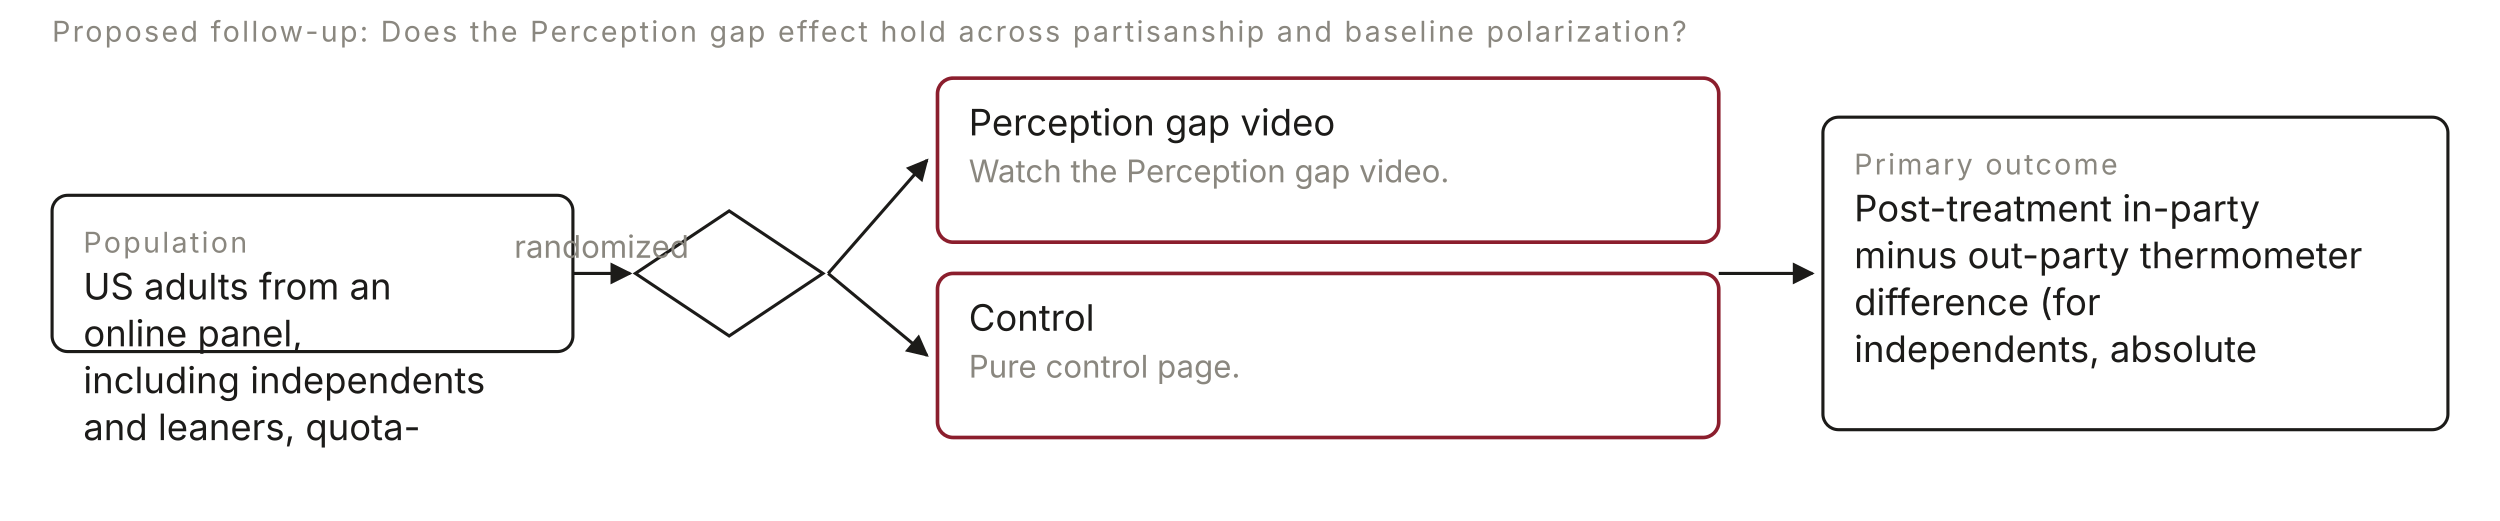
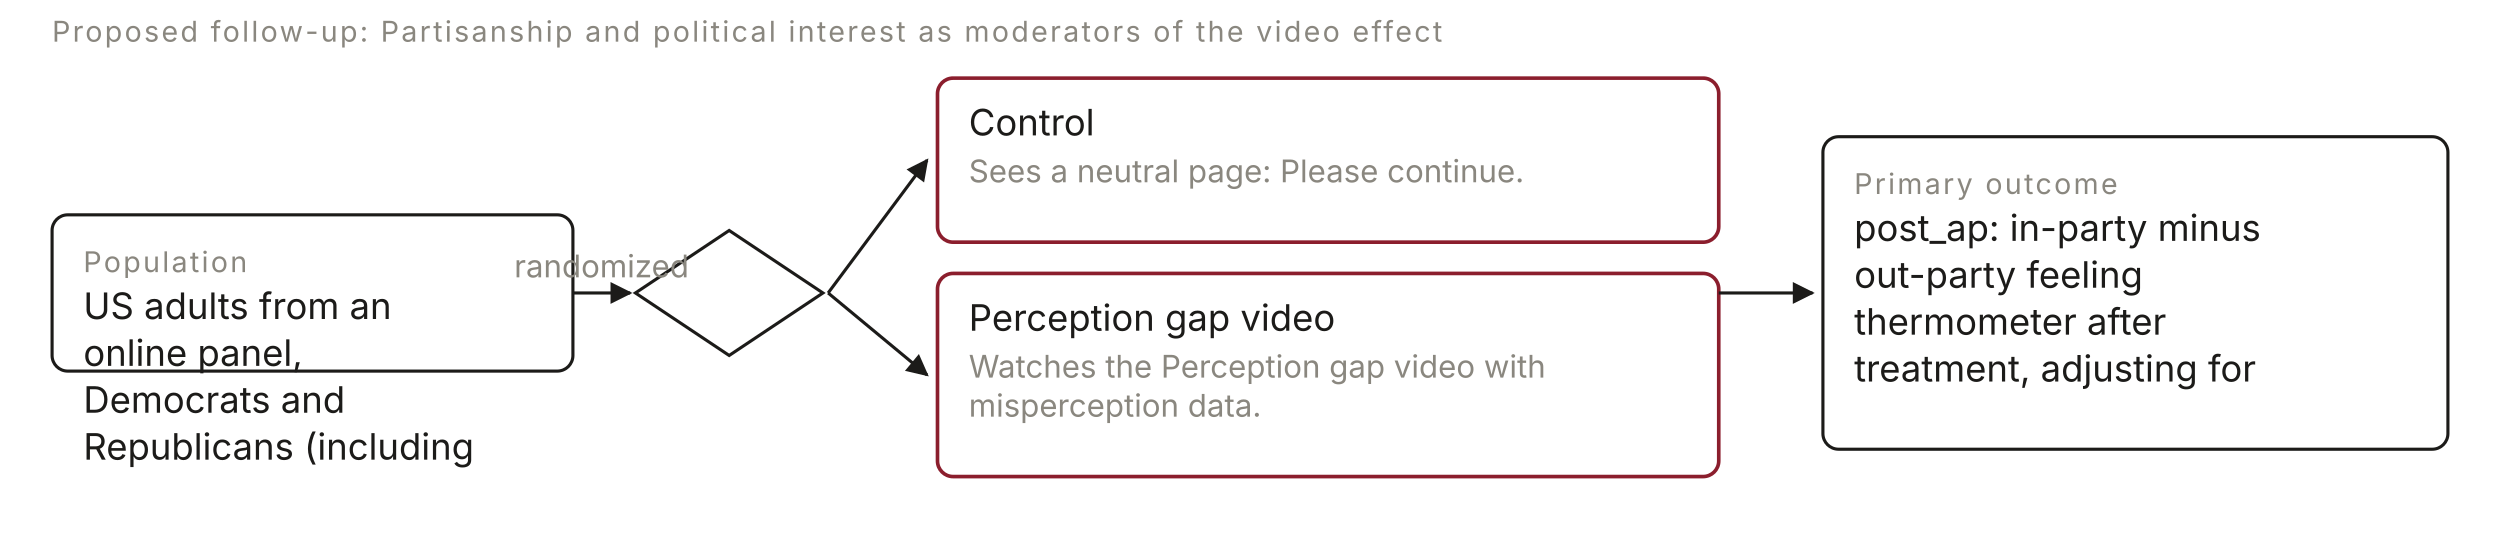
- <svg xmlns="http://www.w3.org/2000/svg" viewBox="0 0 960 200" width="100%" role="img" aria-labelledby="fd-title fd-desc">
+ <svg xmlns="http://www.w3.org/2000/svg" viewBox="0 0 960 215" width="100%" role="img" aria-labelledby="fd-title fd-desc">
  <style>
:root{--fd-ink:#1c1b19;--fd-muted:#8a877f;--fd-rule:#d9d5cc;--fd-accent:#8b1e2d;--fd-bg:#ffffff}
@media (prefers-color-scheme: dark){:root{--fd-ink:#ecebe6;--fd-muted:#b4b1a9;--fd-rule:#4a4a52;--fd-accent:#e08a96;--fd-bg:#1d1d23}}
.box{fill:var(--fd-bg,#fff);stroke:var(--fd-ink,#1c1b19);stroke-width:1.2}
.arm{fill:var(--fd-bg,#fff);stroke:var(--fd-accent,#8b1e2d);stroke-width:1.4}
.soft{fill:var(--fd-bg,#fff);stroke:var(--fd-rule,#d9d5cc);stroke-width:1.2}
text{font-family:Inter,Helvetica,Arial,sans-serif;fill:var(--fd-ink,#1c1b19);font-size:14px}
.cap{font-size:12px;fill:var(--fd-muted,#8a877f)}
.kicker{font-size:11px;letter-spacing:.08em;fill:var(--fd-muted,#8a877f);text-transform:uppercase}
.edge{stroke:var(--fd-ink,#1c1b19);stroke-width:1.2;fill:none;marker-end:url(#fd-arrow)}
.assoc{stroke-dasharray:5 4}
#fd-arrow path{fill:var(--fd-ink,#1c1b19)}
</style>
  <defs>
    <marker id="fd-arrow" viewBox="0 0 10 10" refX="9" refY="5" markerWidth="7" markerHeight="7" orient="auto-start-reverse">
      <path d="M0,0 L10,5 L0,10 z" />
    </marker>
  </defs>
-   <text class="kicker" x="20" y="16">Proposed follow-up: Does the Perception gap effect hold across partisanship and baseline polarization?</text>
+   <text class="kicker" x="20" y="16">Proposed follow-up: Partisanship and political interest as moderators of the video effect</text>
  <g>
-     <rect class="box" x="20" y="75.0" width="200" height="60" rx="6" />
-     <text class="kicker" x="32" y="97.0">Population</text>
-     <text x="32" y="115.0">US adults from an</text>
-     <text x="32" y="133.0">online panel,</text>
-     <text x="32" y="151.0">including independents</text>
-     <text x="32" y="169.0">and leaners, quota-</text>
+     <rect class="box" x="20" y="82.5" width="200" height="60" rx="6" />
+     <text class="kicker" x="32" y="104.5">Population</text>
+     <text x="32" y="122.5">US adults from an</text>
+     <text x="32" y="140.5">online panel,</text>
+     <text x="32" y="158.5">Democrats and</text>
+     <text x="32" y="176.5">Republicans (including</text>
  </g>
-   <polygon class="box" points="280,81.0 316,105.0 280,129.0 244,105.0" />
-   <path class="edge" d="M220,105.0 L242,105.0" />
-   <text class="cap" x="231.0" y="99.0" text-anchor="middle">randomized</text>
-   <g id="arm-c_video" data-text="Watch the Perception gap video.">
+   <polygon class="box" points="280,88.5 316,112.5 280,136.5 244,112.5" />
+   <path class="edge" d="M220,112.5 L242,112.5" />
+   <text class="cap" x="231.0" y="106.5" text-anchor="middle">randomized</text>
+   <g id="arm-c_control" data-text="Sees a neutral page: Please continue.">
    <rect class="arm" x="360" y="30" width="300" height="63" rx="6" />
-     <text x="372" y="52">Perception gap video</text>
-     <text class="cap" x="372" y="70">Watch the Perception gap video.</text>
+     <text x="372" y="52">Control</text>
+     <text class="cap" x="372" y="70">Sees a neutral page: Please continue.</text>
  </g>
-   <path class="edge" d="M318,105.0 L356,61.5" />
-   <g id="arm-c_control" data-text="Pure control page.">
-     <rect class="arm" x="360" y="105" width="300" height="63" rx="6" />
-     <text x="372" y="127">Control</text>
-     <text class="cap" x="372" y="145">Pure control page.</text>
+   <path class="edge" d="M318,112.5 L356,61.5" />
+   <g id="arm-c_video" data-text="Watches the Perception gap video with misperception data.">
+     <rect class="arm" x="360" y="105" width="300" height="78" rx="6" />
+     <text x="372" y="127">Perception gap video</text>
+     <text class="cap" x="372" y="145">Watches the Perception gap video with</text>
+     <text class="cap" x="372" y="160">misperception data.</text>
  </g>
-   <path class="edge" d="M318,105.0 L356,136.5" />
+   <path class="edge" d="M318,112.5 L356,144.0" />
  <g>
-     <rect class="box" x="700" y="45.0" width="240" height="120" rx="6" />
-     <text class="kicker" x="712" y="67.0">Primary outcome</text>
-     <text x="712" y="85.0">Post-treatment in-party</text>
-     <text x="712" y="103.0">minus out-party thermometer</text>
-     <text x="712" y="121.0">difference (for</text>
-     <text x="712" y="139.0">independents, absolute</text>
+     <rect class="box" x="700" y="52.5" width="240" height="120" rx="6" />
+     <text class="kicker" x="712" y="74.5">Primary outcome</text>
+     <text x="712" y="92.5">post_ap: in-party minus</text>
+     <text x="712" y="110.5">out-party feeling</text>
+     <text x="712" y="128.5">thermometer after</text>
+     <text x="712" y="146.5">treatment, adjusting for</text>
  </g>
-   <path class="edge" d="M660,105.0 L696,105.0" />
+   <path class="edge" d="M660,112.5 L696,112.5" />
</svg>
